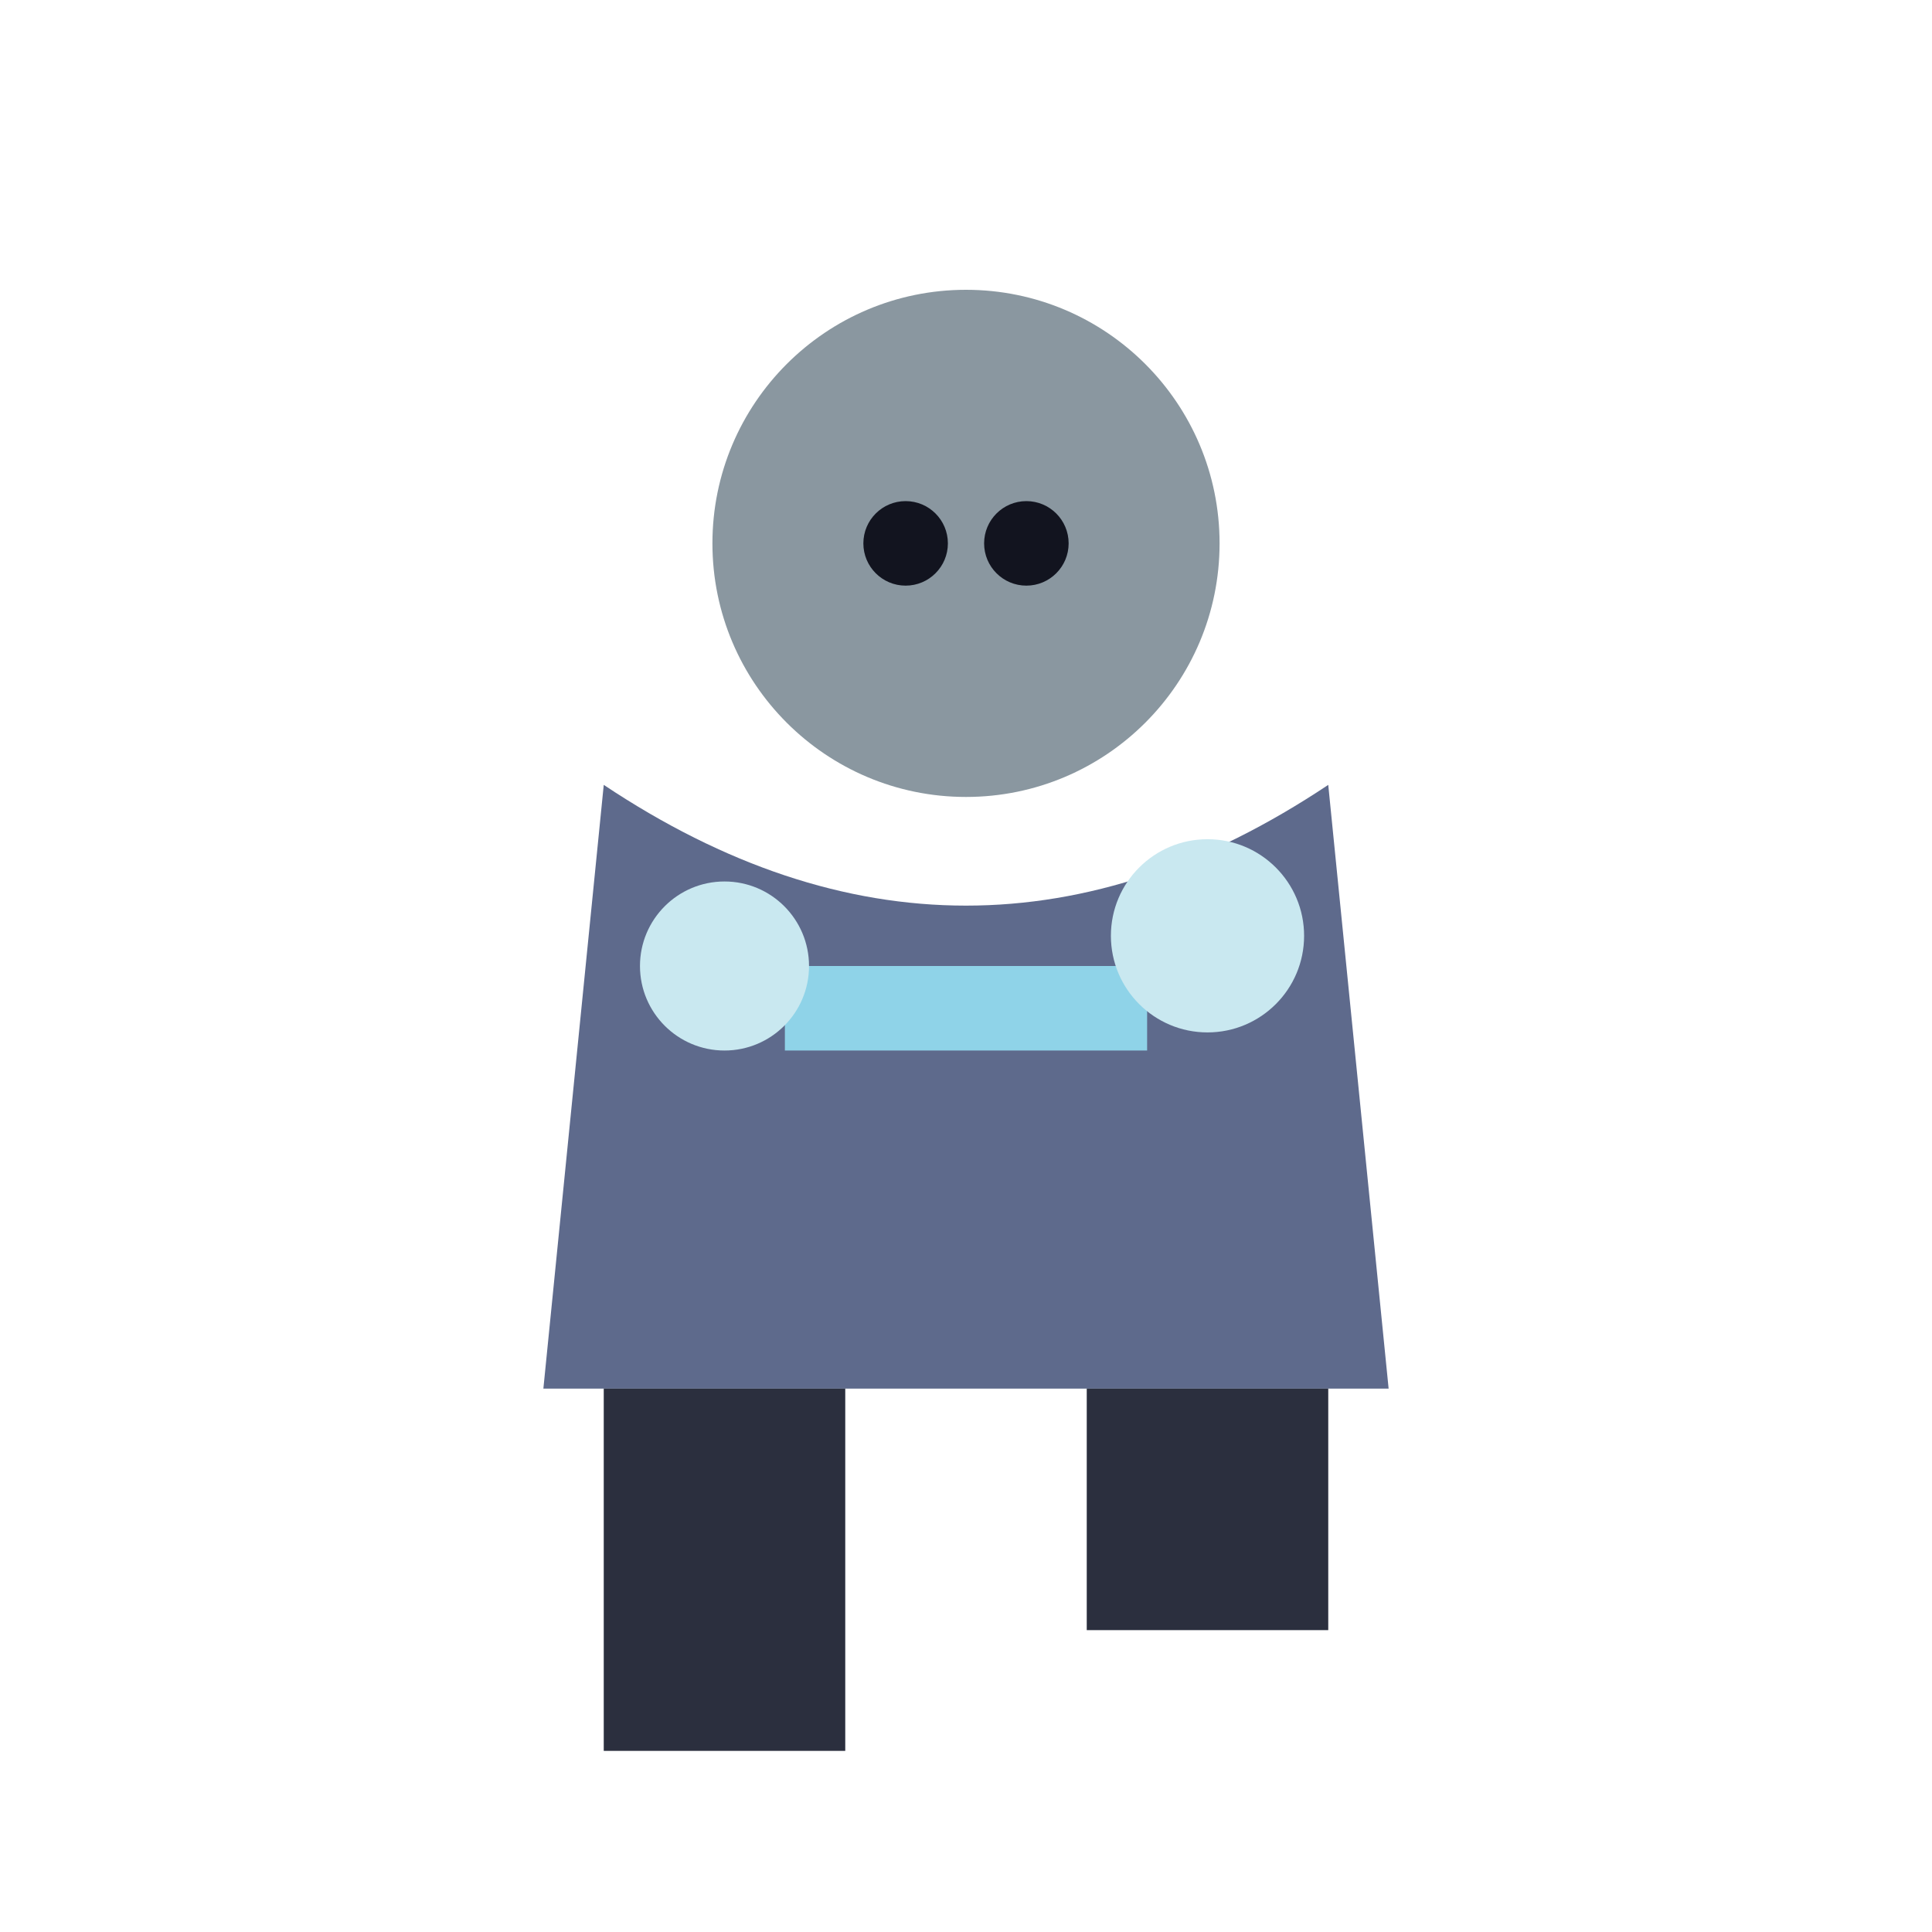
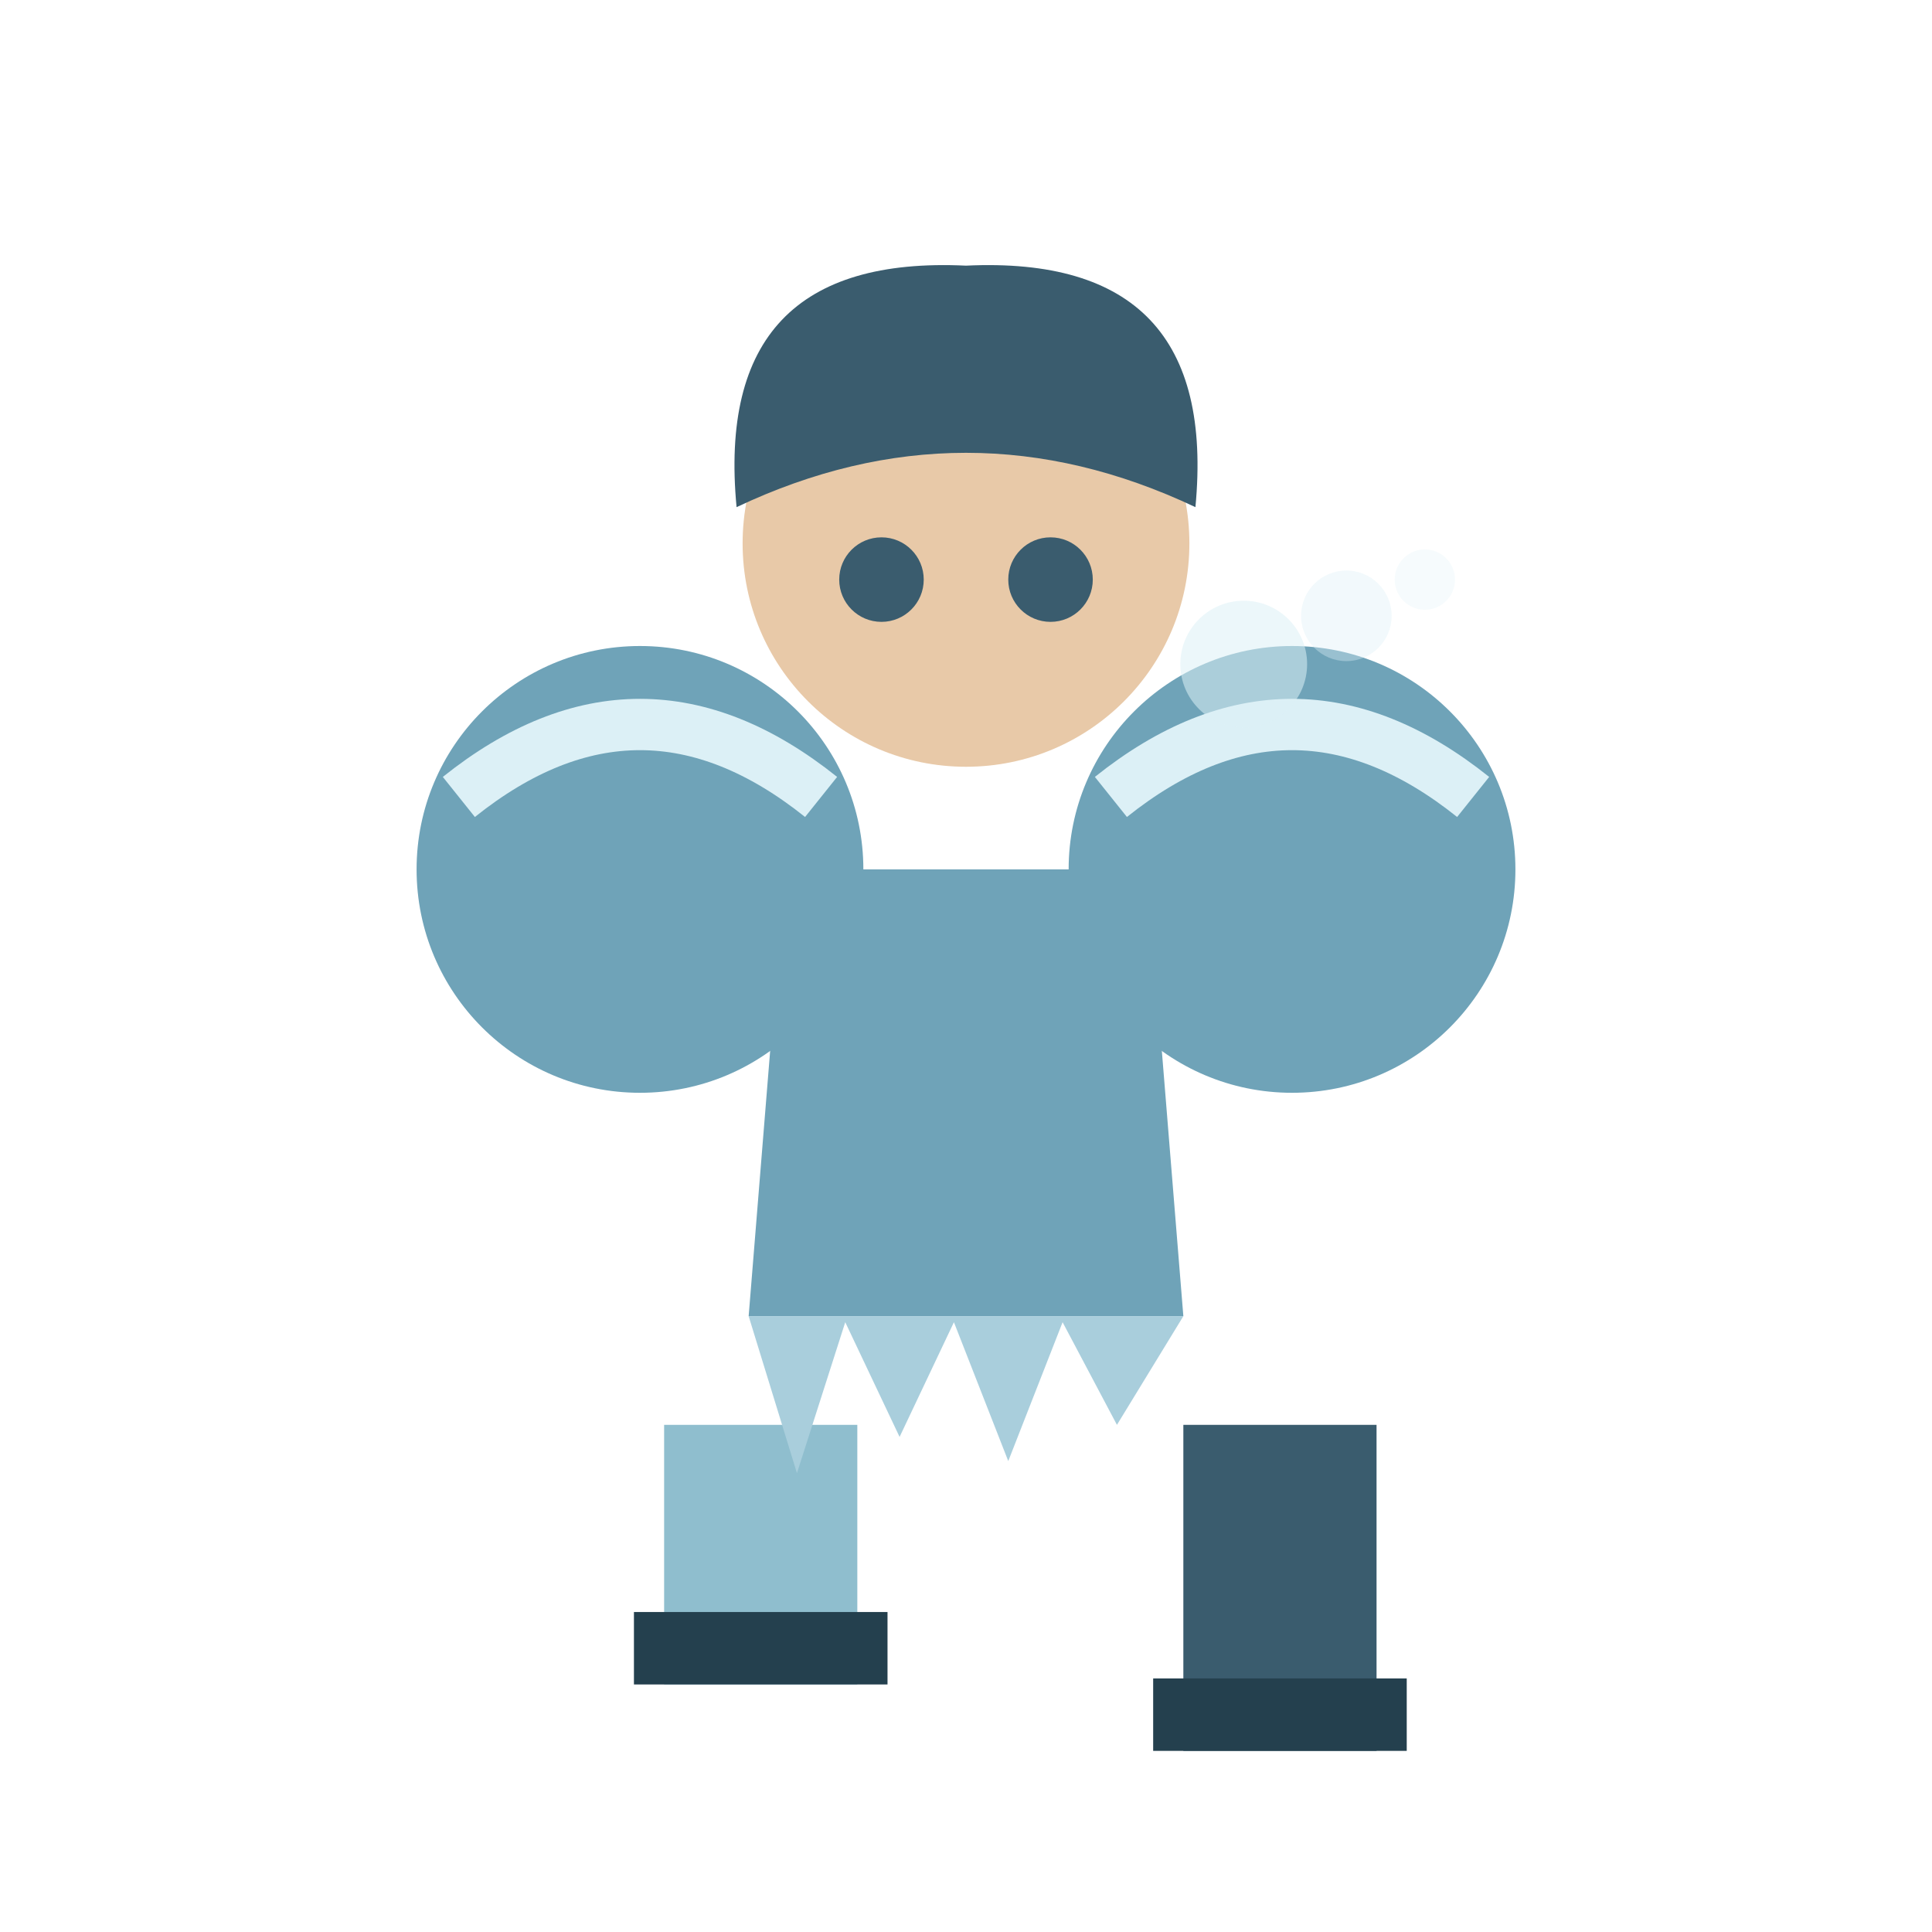
<svg xmlns="http://www.w3.org/2000/svg" viewBox="0 0 32 32">
-   <circle cx="16" cy="9" r="4.2" fill="#8A97A0" />
-   <circle cx="15" cy="9" r="0.7" fill="#12141f" />
-   <circle cx="17" cy="9" r="0.7" fill="#12141f" />
-   <path d="M10,13 L9,23 L23,23 L22,13 Q16,17 10,13 Z" fill="#5E6A8C" />
-   <rect x="13" y="16" width="6" height="1.4" fill="#8FD3E8" />
-   <circle cx="12" cy="16" r="1.4" fill="#C9E8F0" />
-   <circle cx="20" cy="15.5" r="1.6" fill="#C9E8F0" />
-   <rect x="10" y="23" width="4" height="6" fill="#2B2F3E" />
-   <rect x="18" y="23" width="4" height="4" fill="#2B2F3E" />
+   <rect x="19.6" y="23.6" width="3.2" height="5.4" fill="#3A5C6E" />
+   <rect x="19.1" y="27.8" width="4.2" height="1.2" fill="#24404E" />
+   <rect x="11.0" y="23.6" width="3.2" height="4.3" fill="#8FBECE" />
+   <rect x="10.5" y="26.7" width="4.2" height="1.2" fill="#24404E" />
+   <path d="M13,14.4 L12.4,21.8 L19.6,21.8 L19,14.4 Z" fill="#6FA3B8" />
+   <path d="M12.4,21.8 L13.2,24.4 L14,21.9 L14.9,23.8 L15.8,21.9 L16.7,24.2 L17.6,21.9 L18.5,23.6 L19.6,21.8 Z" fill="#A9CEDC" />
+   <circle cx="10.6" cy="14.4" r="3.7" fill="#6FA3B8" />
+   <circle cx="21.4" cy="14.4" r="3.7" fill="#6FA3B8" />
+   <path d="M7.6,13.2 Q10.6,10.8 13.6,13.2" fill="none" stroke="#DCF0F6" stroke-width="0.85" />
+   <path d="M18.4,13.2 Q21.4,10.8 24.4,13.2" fill="none" stroke="#DCF0F6" stroke-width="0.85" />
+   <circle cx="16" cy="9" r="3.7" fill="#E8C9A8" />
+   <path d="M12.2,8.4 Q11.8,4.2 16,4.4 Q20.2,4.2 19.8,8.4 Q16,6.6 12.2,8.4 Z" fill="#3A5C6E" />
+   <circle cx="14.6" cy="9.6" r="0.7" fill="#3A5C6E" />
+   <circle cx="17.4" cy="9.6" r="0.7" fill="#3A5C6E" />
+   <circle cx="20.6" cy="11" r="1.05" fill="#DCF0F6" opacity="0.55" />
+   <circle cx="22.3" cy="10.2" r="0.75" fill="#DCF0F6" opacity="0.38" />
+   <circle cx="23.6" cy="9.6" r="0.5" fill="#DCF0F6" opacity="0.25" />
</svg>
